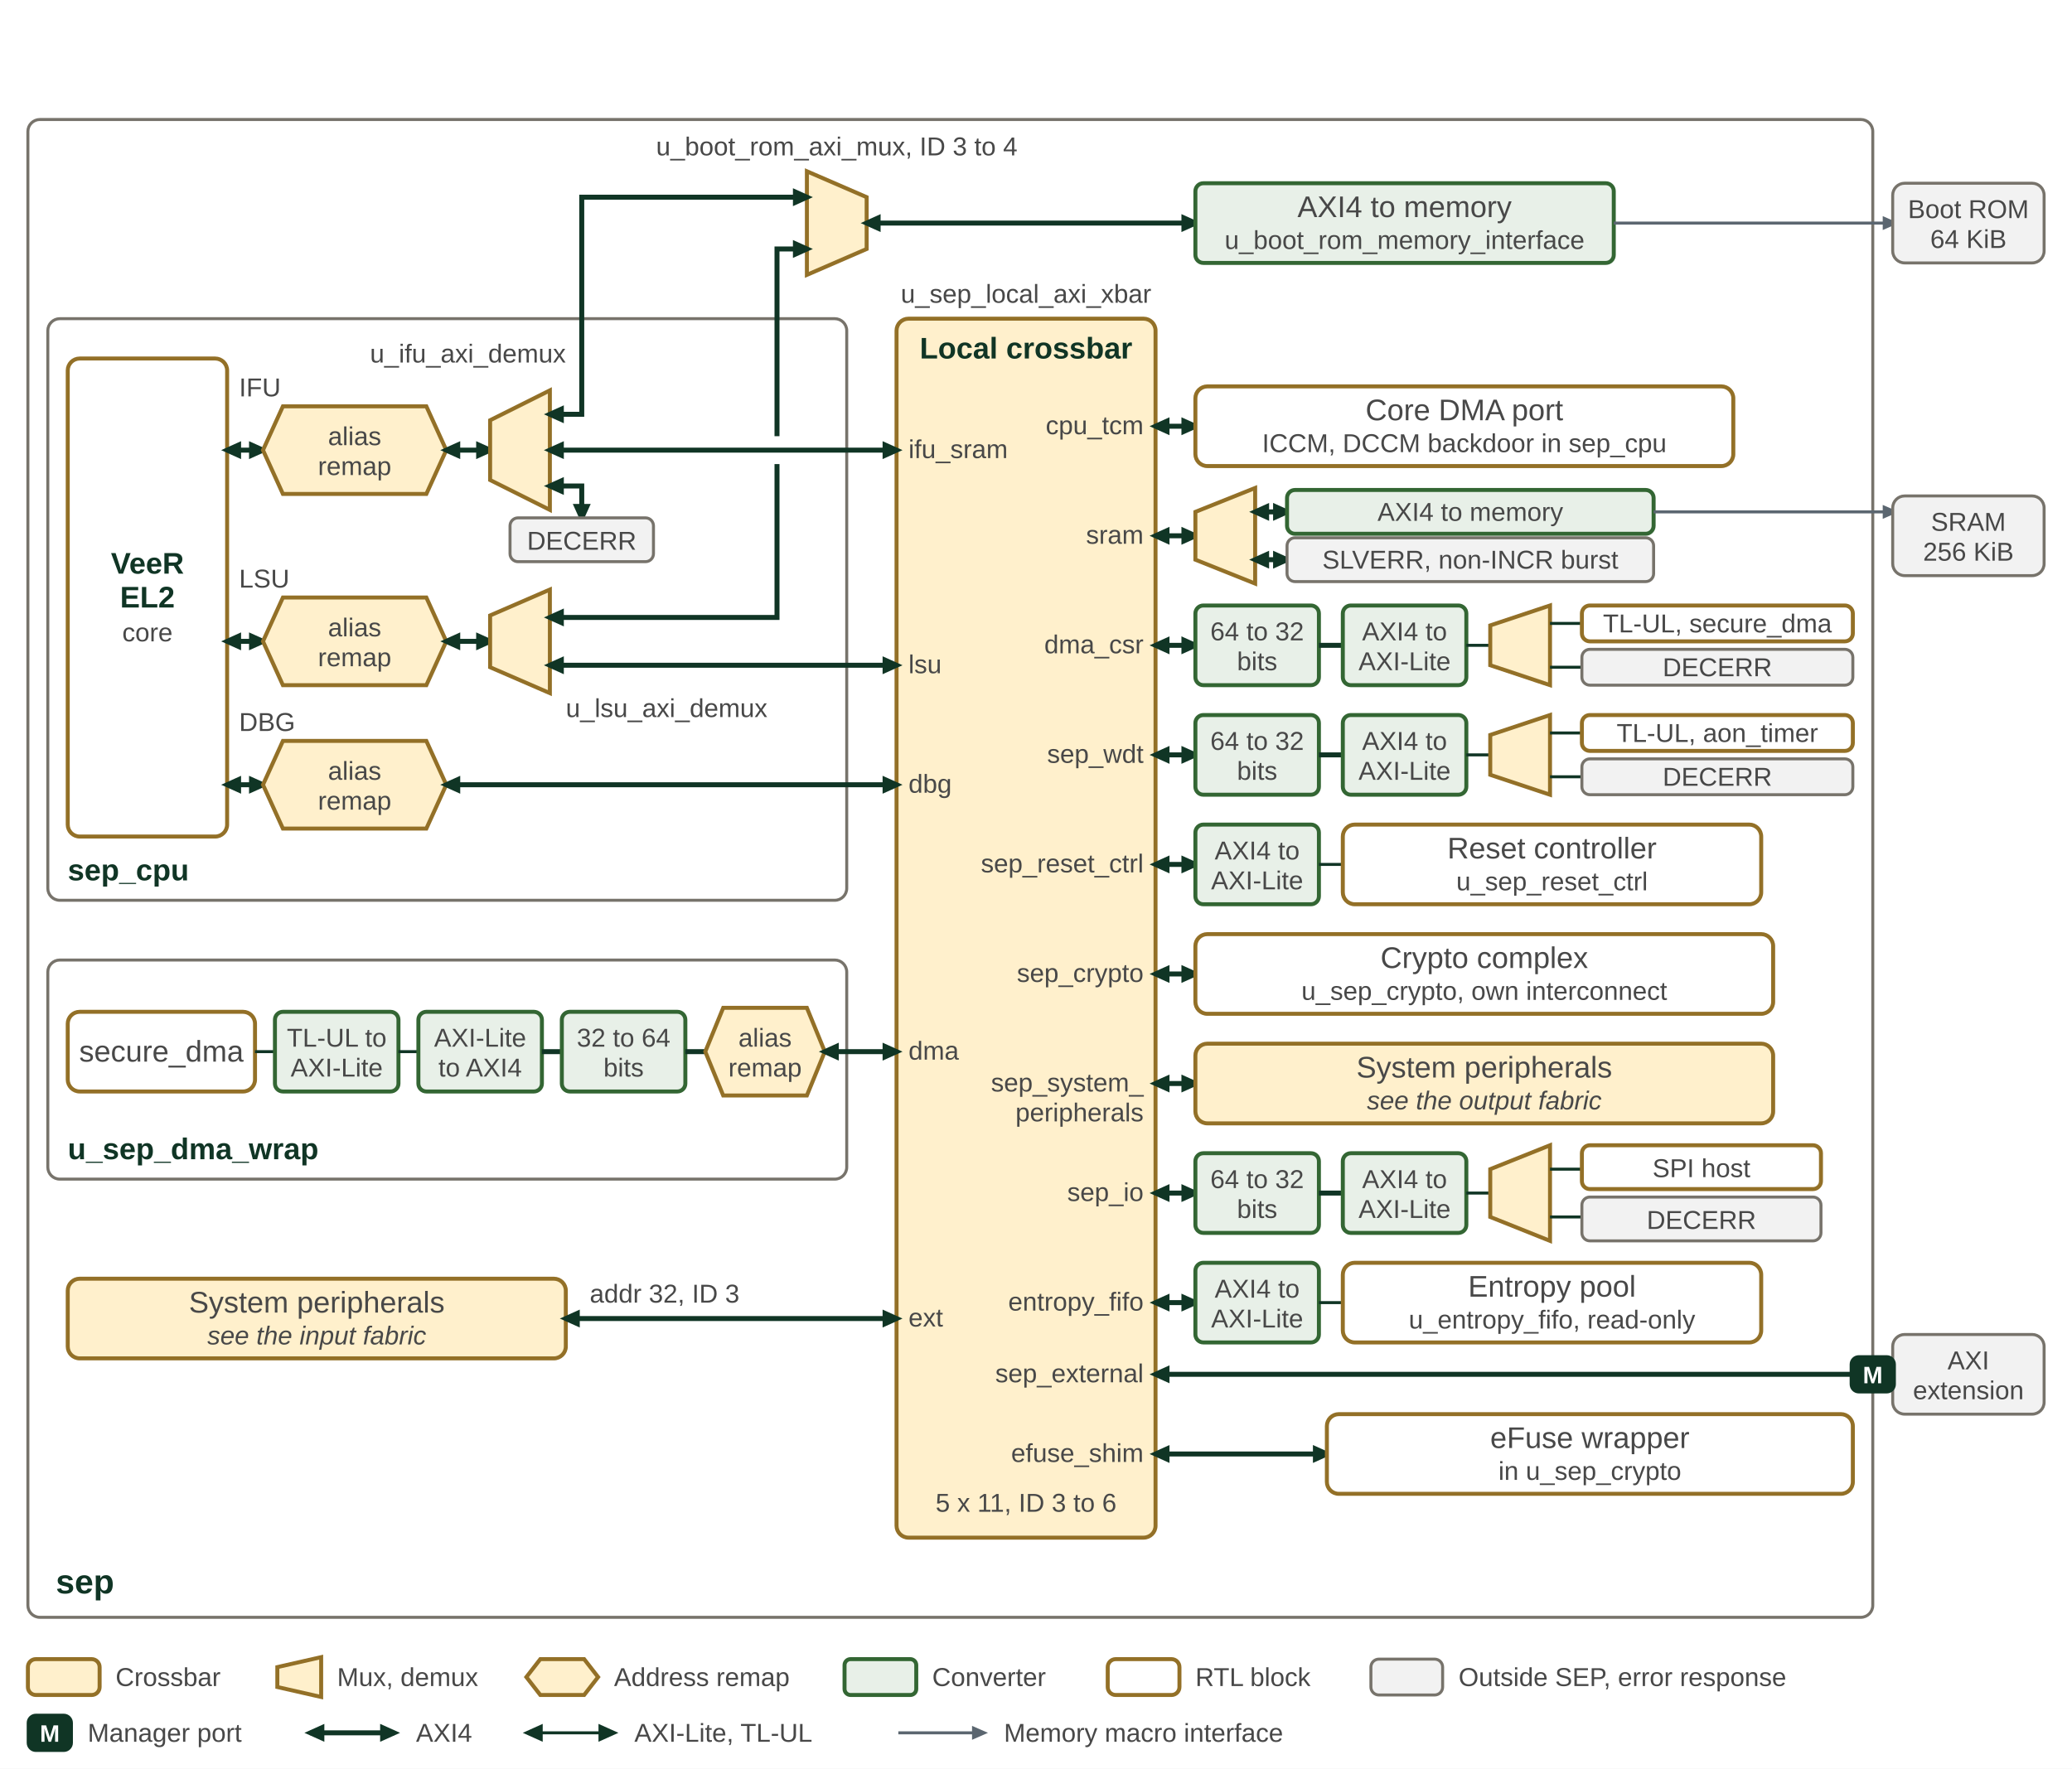
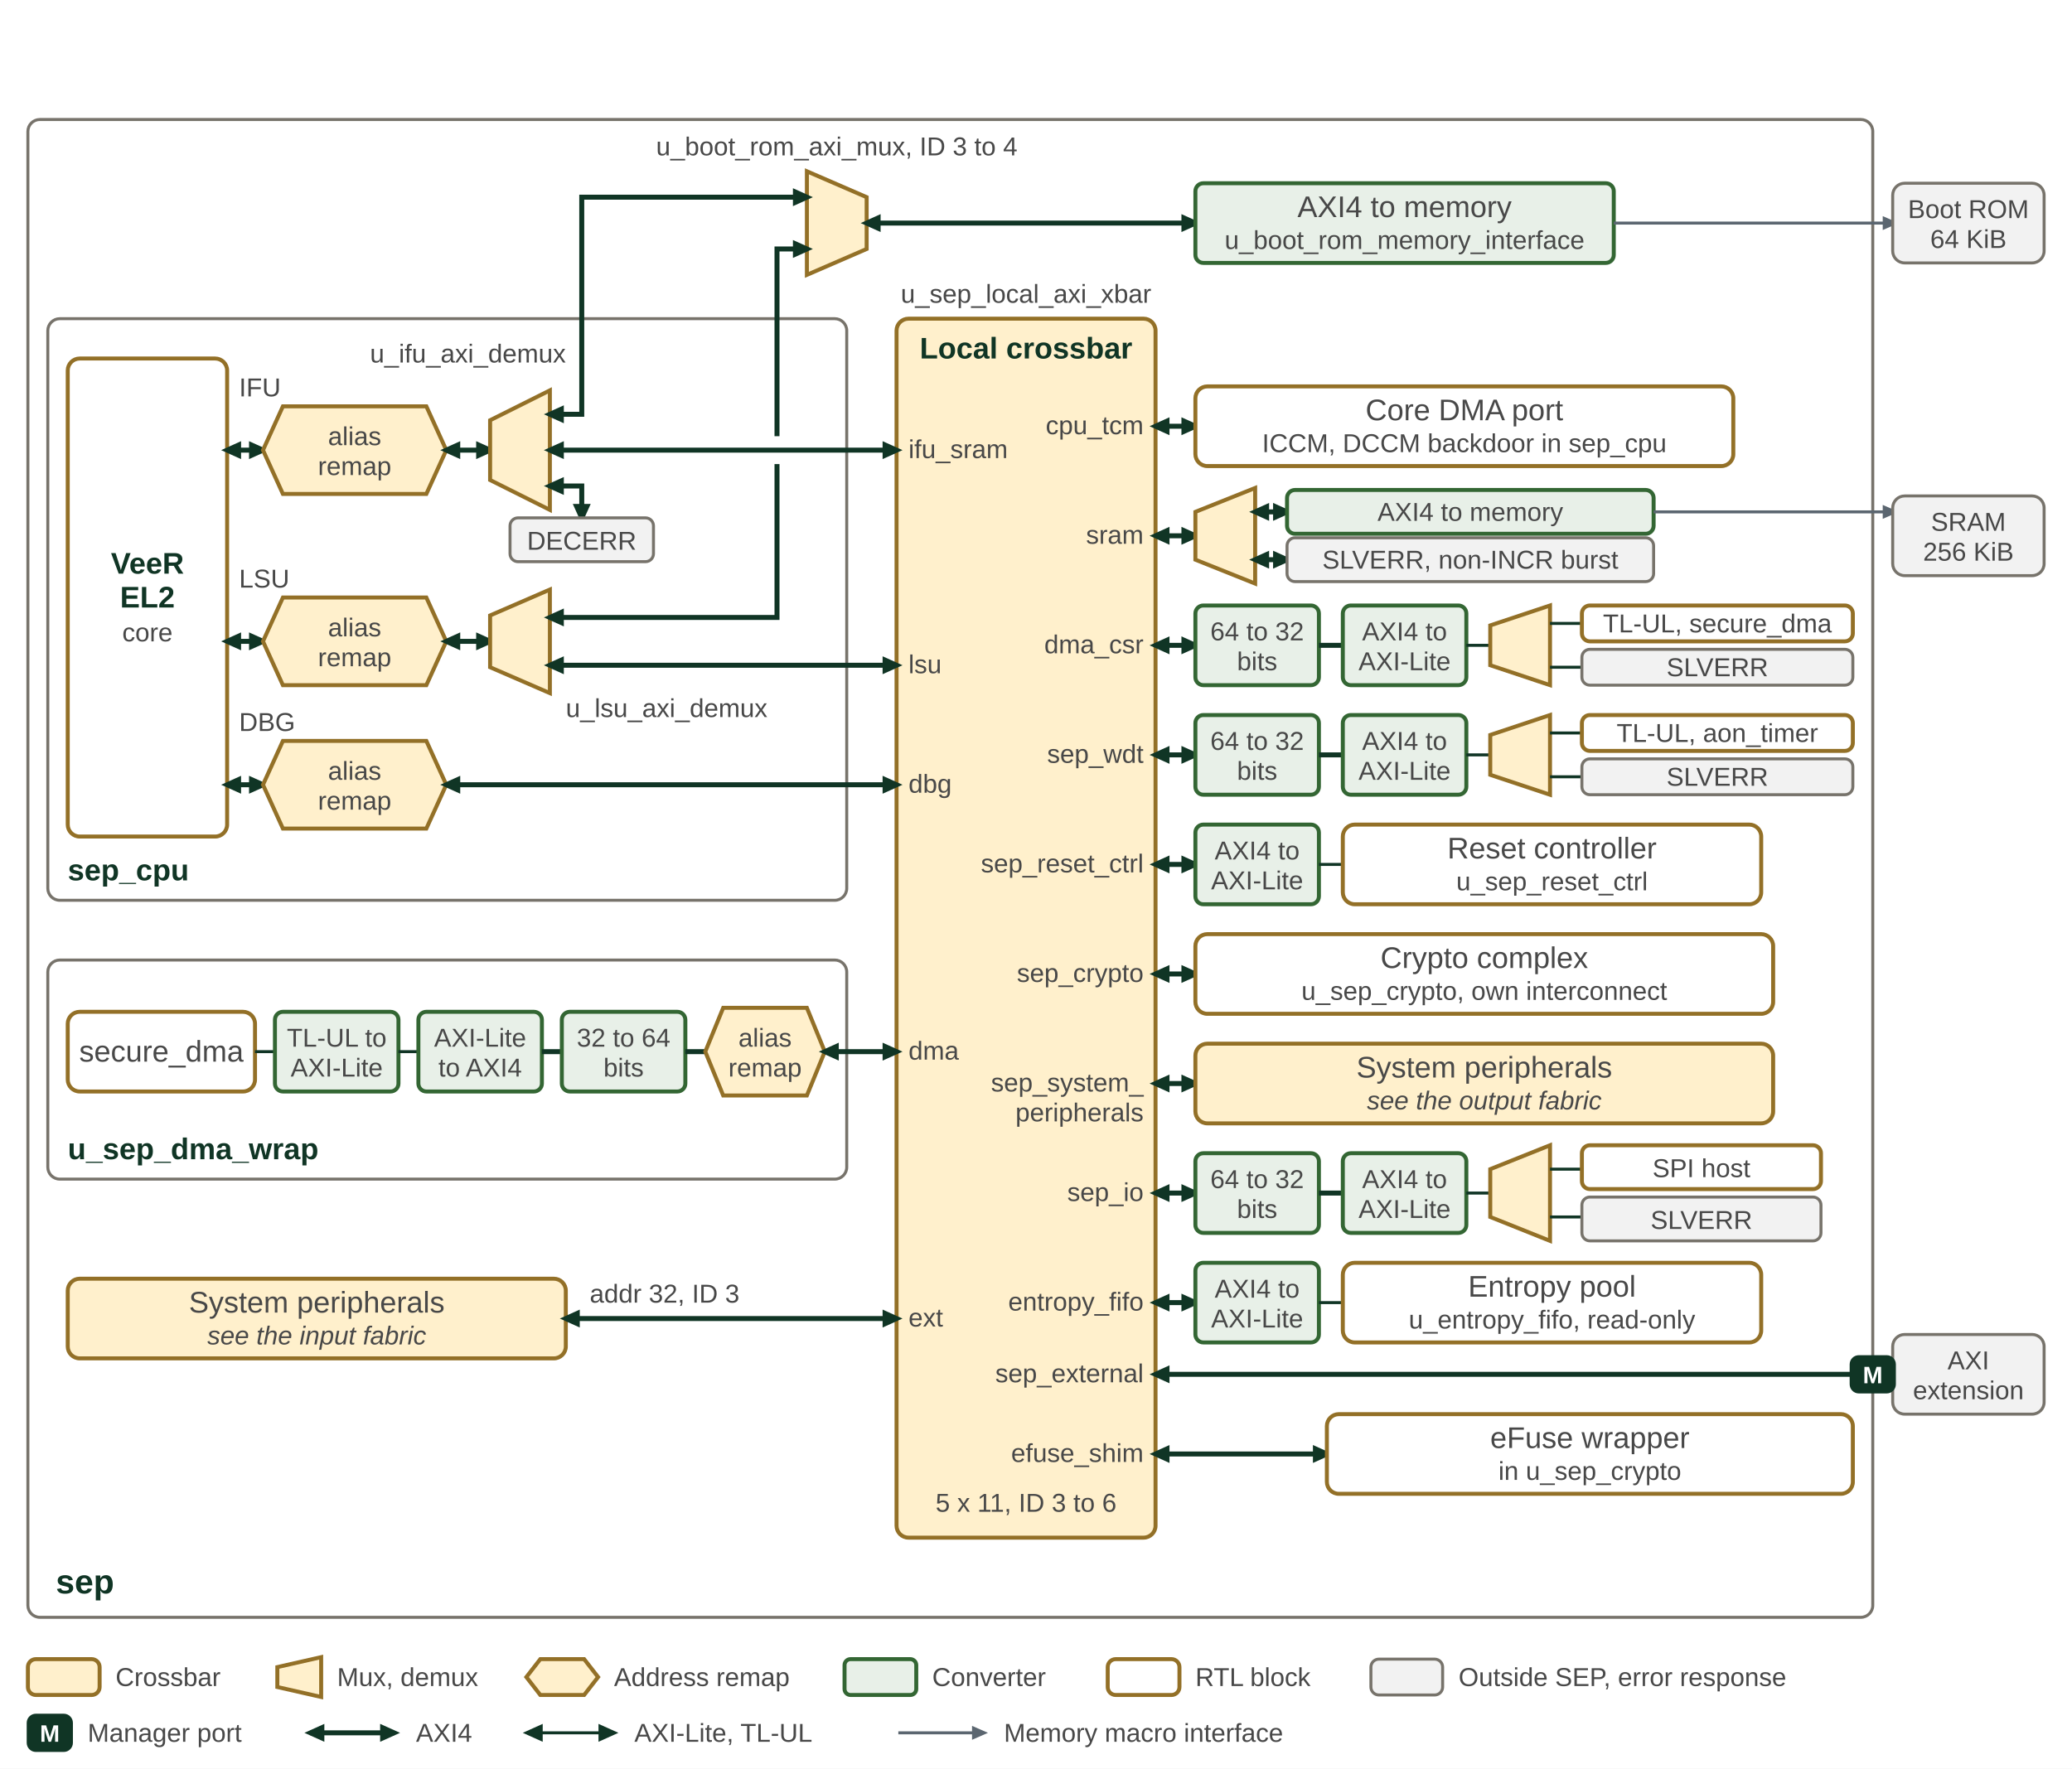
<svg xmlns="http://www.w3.org/2000/svg" width="1040" height="888" viewBox="0 0 1040 888" role="img" aria-labelledby="title desc">
  <defs>
    <marker id="ae" markerUnits="userSpaceOnUse" markerWidth="10" markerHeight="9" refX="7" refY="4.5" orient="auto">
      <path d="M0,0 L10,4.5 L0,9 Z" fill="#103525" />
    </marker>
    <marker id="as" markerUnits="userSpaceOnUse" markerWidth="10" markerHeight="9" refX="3" refY="4.5" orient="auto">
      <path d="M10,0 L0,4.5 L10,9 Z" fill="#103525" />
    </marker>
    <marker id="ge" markerUnits="userSpaceOnUse" markerWidth="8" markerHeight="7" refX="5" refY="3.5" orient="auto">
      <path d="M0,0 L8,3.5 L0,7 Z" fill="#5b6670" />
    </marker>
    <marker id="gs" markerUnits="userSpaceOnUse" markerWidth="8" markerHeight="7" refX="3" refY="3.5" orient="auto">
      <path d="M8,0 L0,3.5 L8,7 Z" fill="#5b6670" />
    </marker>
    <marker id="je" markerUnits="userSpaceOnUse" markerWidth="8" markerHeight="7" refX="5" refY="3.5" orient="auto">
      <path d="M0,0 L8,3.5 L0,7 Z" fill="#42759b" />
    </marker>
    <marker id="js" markerUnits="userSpaceOnUse" markerWidth="8" markerHeight="7" refX="3" refY="3.5" orient="auto">
      <path d="M8,0 L0,3.5 L8,7 Z" fill="#42759b" />
    </marker>
    <marker id="m-smu" markerUnits="userSpaceOnUse" markerWidth="8" markerHeight="7" refX="5" refY="3.5" orient="auto">
      <path d="M0,0 L8,3.5 L0,7 Z" fill="#103525" />
    </marker>
    <marker id="m-ref" markerUnits="userSpaceOnUse" markerWidth="8" markerHeight="7" refX="5" refY="3.5" orient="auto">
      <path d="M0,0 L8,3.5 L0,7 Z" fill="#2f7f79" />
    </marker>
    <marker id="m-per" markerUnits="userSpaceOnUse" markerWidth="8" markerHeight="7" refX="5" refY="3.5" orient="auto">
      <path d="M0,0 L8,3.5 L0,7 Z" fill="#937027" />
    </marker>
    <marker id="m-tel" markerUnits="userSpaceOnUse" markerWidth="8" markerHeight="7" refX="5" refY="3.5" orient="auto">
      <path d="M0,0 L8,3.5 L0,7 Z" fill="#664488" />
    </marker>
    <marker id="m-wdt" markerUnits="userSpaceOnUse" markerWidth="8" markerHeight="7" refX="5" refY="3.5" orient="auto">
      <path d="M0,0 L8,3.5 L0,7 Z" fill="#77736b" />
    </marker>
    <marker id="m-rosc" markerUnits="userSpaceOnUse" markerWidth="8" markerHeight="7" refX="5" refY="3.5" orient="auto">
      <path d="M0,0 L8,3.5 L0,7 Z" fill="#336633" />
    </marker>
    <marker id="m-jtag" markerUnits="userSpaceOnUse" markerWidth="8" markerHeight="7" refX="5" refY="3.5" orient="auto">
      <path d="M0,0 L8,3.5 L0,7 Z" fill="#42759b" />
    </marker>
    <marker id="m-spi" markerUnits="userSpaceOnUse" markerWidth="8" markerHeight="7" refX="5" refY="3.5" orient="auto">
      <path d="M0,0 L8,3.5 L0,7 Z" fill="#5b6670" />
    </marker>
    <marker id="m-slate" markerUnits="userSpaceOnUse" markerWidth="8" markerHeight="7" refX="5" refY="3.5" orient="auto">
      <path d="M0,0 L8,3.5 L0,7 Z" fill="#5b6670" />
    </marker>
    <marker id="m-pg" markerUnits="userSpaceOnUse" markerWidth="8" markerHeight="7" refX="5" refY="3.5" orient="auto">
      <path d="M0,0 L8,3.5 L0,7 Z" fill="#336633" />
    </marker>
    <style>
text { font-family: Arial, sans-serif; font-size: 15px; fill: #484848; }
.t { fill: #484848; }
.b { font-size: 17px; font-weight: bold; fill: #103525; }
.bs { font-size: 15px; font-weight: bold; fill: #103525; }
.h { font-size: 22px; font-weight: bold; fill: #103525; }
.s { font-size: 13px; fill: #484848; }
.si { font-size: 13px; font-style: italic; fill: #484848; }
.pmt { font-size: 12px; font-weight: bold; fill: #ffffff; }
.pst { font-size: 12px; font-weight: bold; fill: #103525; }
.pjt { font-size: 12px; font-weight: bold; fill: #1d4b6e; }
.pct { font-size: 12px; font-weight: bold; fill: #1f5c57; }
.pm { fill: #103525; stroke: #103525; stroke-width: 1.2; }
.ps { fill: #ffffff; stroke: #103525; stroke-width: 1.2; }
.pj { fill: #e8f3ff; stroke: #42759b; stroke-width: 1.2; }
.pc { fill: #d9f0ee; stroke: #2f7f79; stroke-width: 1.2; }
.smu { fill: #ffffff; stroke: #77736b; stroke-width: 1.5; }
.network { fill: #e8f0e8; stroke: #336633; stroke-width: 2; }
.fabric { fill: #fff0cc; stroke: #937027; stroke-width: 2; }
.core { fill: #ffffff; stroke: #937027; stroke-width: 2; }
.future { fill: #ffffff; stroke: #937027; stroke-width: 2; }
.nostroke { stroke: none; }
.fut { fill: none; stroke-dasharray: 7 5; }
.opt { stroke-dasharray: 7 5; }
.hatch { fill: none; stroke: #103525; stroke-opacity: 0.16; stroke-width: 1.2; }
.external { fill: #f2f2f2; stroke: #77736b; stroke-width: 1.5; }
.axi { fill: none; stroke: #103525; stroke-width: 2.5; marker-start: url(#as); marker-end: url(#ae); }
.axio { fill: none; stroke: #103525; stroke-width: 2.5; stroke-dasharray: 8 5; marker-start: url(#as); marker-end: url(#ae); }
.sig { fill: none; stroke: #5b6670; stroke-width: 1.5; marker-start: url(#gs); marker-end: url(#ge); }
.sigo { fill: none; stroke: #5b6670; stroke-width: 1.5; marker-end: url(#ge); }
.jtag { fill: none; stroke: #42759b; stroke-width: 1.8; marker-end: url(#je); }
.jtagb { fill: none; stroke: #42759b; stroke-width: 1.8; marker-start: url(#js); marker-end: url(#je); }
.sigplain { fill: none; stroke: #5b6670; stroke-width: 1.5; }
.n-smu { fill: none; stroke: #103525; stroke-width: 2.5; }
.a-smu { fill: none; stroke: #103525; stroke-width: 2.5; marker-end: url(#m-smu); }
.n-ref { fill: none; stroke: #2f7f79; stroke-width: 1.8; }
.a-ref { fill: none; stroke: #2f7f79; stroke-width: 1.8; marker-end: url(#m-ref); }
.n-per { fill: none; stroke: #937027; stroke-width: 1.8; }
.a-per { fill: none; stroke: #937027; stroke-width: 1.8; marker-end: url(#m-per); }
.n-tel { fill: none; stroke: #664488; stroke-width: 1.8; }
.a-tel { fill: none; stroke: #664488; stroke-width: 1.8; marker-end: url(#m-tel); }
.n-wdt { fill: none; stroke: #77736b; stroke-width: 1.8; }
.a-wdt { fill: none; stroke: #77736b; stroke-width: 1.8; marker-end: url(#m-wdt); }
.n-rosc { fill: none; stroke: #336633; stroke-width: 1.8; }
.a-rosc { fill: none; stroke: #336633; stroke-width: 1.8; marker-end: url(#m-rosc); }
.n-jtag { fill: none; stroke: #42759b; stroke-width: 1.8; }
.a-jtag { fill: none; stroke: #42759b; stroke-width: 1.8; marker-end: url(#m-jtag); }
.n-spi { fill: none; stroke: #5b6670; stroke-width: 1.8; }
.a-spi { fill: none; stroke: #5b6670; stroke-width: 1.8; marker-end: url(#m-spi); }
.n-slate { fill: none; stroke: #5b6670; stroke-width: 1.8; }
.a-slate { fill: none; stroke: #5b6670; stroke-width: 1.8; marker-end: url(#m-slate); }
.n-pg { fill: none; stroke: #336633; stroke-width: 1.8; }
.a-pg { fill: none; stroke: #336633; stroke-width: 1.8; marker-end: url(#m-pg); }
.axil { fill: none; stroke: #103525; stroke-width: 1.5; marker-start: url(#as); marker-end: url(#ae); }
.sigd { fill: none; stroke: #5b6670; stroke-width: 1.5; stroke-dasharray: 5 4; marker-end: url(#ge); }
.axin { fill: none; stroke: #103525; stroke-width: 2.5; }
.axis { fill: none; stroke: #103525; stroke-width: 2.5; marker-start: url(#as); }
.axie { fill: none; stroke: #103525; stroke-width: 2.5; marker-end: url(#ae); }
.axiln { fill: none; stroke: #103525; stroke-width: 1.5; }
</style>
  </defs>
  <rect width="1040" height="888" fill="#ffffff" />
  <rect class="smu" x="14" y="60" width="926" height="752" rx="6" />
  <text class="b" x="28" y="800" text-anchor="start">sep</text>
  <rect class="fabric" x="450" y="160" width="130" height="612" rx="6" />
  <text class="bs" x="515" y="180" text-anchor="middle">Local crossbar</text>
  <text class="s" x="515" y="152" text-anchor="middle">u_sep_local_axi_xbar</text>
  <text class="s" x="515" y="759" text-anchor="middle">5 x 11, ID 3 to 6</text>
  <text class="s" x="574" y="218" text-anchor="end">cpu_tcm</text>
  <text class="s" x="574" y="273" text-anchor="end">sram</text>
  <text class="s" x="574" y="328" text-anchor="end">dma_csr</text>
  <text class="s" x="574" y="383" text-anchor="end">sep_wdt</text>
  <text class="s" x="574" y="438" text-anchor="end">sep_reset_ctrl</text>
  <text class="s" x="574" y="493" text-anchor="end">sep_crypto</text>
  <text class="s" x="574" y="548" text-anchor="end">sep_system_</text>
  <text class="s" x="574" y="603" text-anchor="end">sep_io</text>
  <text class="s" x="574" y="658" text-anchor="end">entropy_fifo</text>
  <text class="s" x="574" y="694" text-anchor="end">sep_external</text>
  <text class="s" x="574" y="734" text-anchor="end">efuse_shim</text>
  <text class="s" x="574" y="563" text-anchor="end">peripherals</text>
  <path class="axi" d="M580,214 L600,214" />
  <rect class="core" x="600" y="194" width="270" height="40" rx="6" />
  <text class="t" x="735" y="211" text-anchor="middle">Core DMA port</text>
  <text class="s" x="735" y="227" text-anchor="middle">ICCM, DCCM backdoor in sep_cpu</text>
  <path class="axi" d="M580,269 L600,269" />
  <path class="fabric" d="M600,257 L630,245 L630,293 L600,281 Z" />
  <path class="axi" d="M630,257 L646,257" />
  <rect class="network" x="646" y="246" width="184" height="22" rx="4" />
  <text class="s" x="738" y="261.5" text-anchor="middle">AXI4 to memory</text>
  <path class="sigo" d="M830,257 L950,257" />
  <path class="axi" d="M630,281 L646,281" />
  <rect class="external" x="646" y="270" width="184" height="22" rx="4" />
  <text class="s" x="738" y="285.5" text-anchor="middle">SLVERR, non-INCR burst</text>
  <rect class="external" x="950" y="249" width="76" height="40" rx="6" />
  <text class="s" x="988" y="266.5" text-anchor="middle">SRAM</text>
  <text class="s" x="988" y="281.5" text-anchor="middle">256 KiB</text>
  <path class="axi" d="M580,324 L600,324" />
  <rect class="network" x="600" y="304" width="62" height="40" rx="4" />
  <text class="s" x="631" y="321.5" text-anchor="middle">64 to 32</text>
  <text class="s" x="631" y="336.5" text-anchor="middle">bits</text>
  <path class="axin" d="M662,324 L674,324" />
  <rect class="network" x="674" y="304" width="62" height="40" rx="4" />
  <text class="s" x="705" y="321.5" text-anchor="middle">AXI4 to</text>
  <text class="s" x="705" y="336.5" text-anchor="middle">AXI-Lite</text>
  <path class="axiln" d="M736,324 L748,324" />
  <path class="fabric" d="M748,314 L778,304 L778,344 L748,334 Z" />
  <path class="axiln" d="M778,313 L794,313" />
  <rect class="core" x="794" y="304" width="136" height="18" rx="4" />
  <text class="s" x="862" y="317.5" text-anchor="middle">TL-UL, secure_dma</text>
  <path class="axiln" d="M778,335 L794,335" />
  <rect class="external" x="794" y="326" width="136" height="18" rx="4" />
-   <text class="s" x="862" y="339.5" text-anchor="middle">DECERR</text>
+   <text class="s" x="862" y="339.5" text-anchor="middle">SLVERR</text>
  <path class="axi" d="M580,379 L600,379" />
  <rect class="network" x="600" y="359" width="62" height="40" rx="4" />
  <text class="s" x="631" y="376.5" text-anchor="middle">64 to 32</text>
  <text class="s" x="631" y="391.5" text-anchor="middle">bits</text>
  <path class="axin" d="M662,379 L674,379" />
  <rect class="network" x="674" y="359" width="62" height="40" rx="4" />
  <text class="s" x="705" y="376.5" text-anchor="middle">AXI4 to</text>
  <text class="s" x="705" y="391.5" text-anchor="middle">AXI-Lite</text>
  <path class="axiln" d="M736,379 L748,379" />
  <path class="fabric" d="M748,369 L778,359 L778,399 L748,389 Z" />
  <path class="axiln" d="M778,368 L794,368" />
  <rect class="core" x="794" y="359" width="136" height="18" rx="4" />
  <text class="s" x="862" y="372.5" text-anchor="middle">TL-UL, aon_timer</text>
  <path class="axiln" d="M778,390 L794,390" />
  <rect class="external" x="794" y="381" width="136" height="18" rx="4" />
-   <text class="s" x="862" y="394.5" text-anchor="middle">DECERR</text>
+   <text class="s" x="862" y="394.5" text-anchor="middle">SLVERR</text>
  <path class="axi" d="M580,434 L600,434" />
  <rect class="network" x="600" y="414" width="62" height="40" rx="4" />
  <text class="s" x="631" y="431.5" text-anchor="middle">AXI4 to</text>
  <text class="s" x="631" y="446.5" text-anchor="middle">AXI-Lite</text>
  <path class="axiln" d="M662,434 L674,434" />
  <rect class="core" x="674" y="414" width="210" height="40" rx="6" />
  <text class="t" x="779" y="431" text-anchor="middle">Reset controller</text>
  <text class="s" x="779" y="447" text-anchor="middle">u_sep_reset_ctrl</text>
  <path class="axi" d="M580,489 L600,489" />
  <rect class="core" x="600" y="469" width="290" height="40" rx="6" />
  <text class="t" x="745" y="486" text-anchor="middle">Crypto complex</text>
  <text class="s" x="745" y="502" text-anchor="middle">u_sep_crypto, own interconnect</text>
  <path class="axi" d="M580,544 L600,544" />
  <rect class="fabric" x="600" y="524" width="290" height="40" rx="6" />
  <text class="t" x="745" y="541" text-anchor="middle">System peripherals</text>
  <text class="si" x="745" y="557" text-anchor="middle">see the output fabric</text>
  <path class="axi" d="M580,654 L600,654" />
  <rect class="network" x="600" y="634" width="62" height="40" rx="4" />
  <text class="s" x="631" y="651.5" text-anchor="middle">AXI4 to</text>
  <text class="s" x="631" y="666.5" text-anchor="middle">AXI-Lite</text>
  <path class="axiln" d="M662,654 L674,654" />
  <rect class="core" x="674" y="634" width="210" height="40" rx="6" />
  <text class="t" x="779" y="651" text-anchor="middle">Entropy pool</text>
  <text class="s" x="779" y="667" text-anchor="middle">u_entropy_fifo, read-only</text>
  <path class="axi" d="M580,599 L600,599" />
  <rect class="network" x="600" y="579" width="62" height="40" rx="4" />
  <text class="s" x="631" y="596.5" text-anchor="middle">64 to 32</text>
  <text class="s" x="631" y="611.5" text-anchor="middle">bits</text>
  <path class="axin" d="M662,599 L674,599" />
  <rect class="network" x="674" y="579" width="62" height="40" rx="4" />
  <text class="s" x="705" y="596.5" text-anchor="middle">AXI4 to</text>
  <text class="s" x="705" y="611.5" text-anchor="middle">AXI-Lite</text>
  <path class="axiln" d="M736,599 L748,599" />
  <path class="fabric" d="M748,587 L778,575 L778,623 L748,611 Z" />
  <path class="axiln" d="M778,587 L794,587" />
  <rect class="core" x="794" y="575" width="120" height="22" rx="4" />
  <text class="s" x="854" y="591" text-anchor="middle">SPI host</text>
  <path class="axiln" d="M778,611 L794,611" />
  <rect class="external" x="794" y="601" width="120" height="22" rx="4" />
-   <text class="s" x="854" y="617" text-anchor="middle">DECERR</text>
+   <text class="s" x="854" y="617" text-anchor="middle">SLVERR</text>
  <path class="axi" d="M580,690 L950,690" />
  <rect class="external" x="950" y="670" width="76" height="40" rx="6" />
  <text class="s" x="988" y="687.5" text-anchor="middle">AXI</text>
  <text class="s" x="988" y="702.5" text-anchor="middle">extension</text>
  <path class="axi" d="M580,730 L666,730" />
  <rect class="core" x="666" y="710" width="264" height="40" rx="6" />
  <text class="t" x="798" y="727" text-anchor="middle">eFuse wrapper</text>
  <text class="s" x="798" y="743" text-anchor="middle">in u_sep_crypto</text>
  <path class="fabric" d="M405,86 L435,99 L435,125 L405,138 Z" />
  <text class="s" x="420" y="78" text-anchor="middle">u_boot_rom_axi_mux, ID 3 to 4</text>
  <path class="axi" d="M435,112 L600,112" />
  <rect class="network" x="600" y="92" width="210" height="40" rx="4" />
  <text class="t" x="705" y="109" text-anchor="middle">AXI4 to memory</text>
  <text class="s" x="705" y="125" text-anchor="middle">u_boot_rom_memory_interface</text>
  <path class="sigo" d="M810,112 L950,112" />
  <rect class="external" x="950" y="92" width="76" height="40" rx="6" />
  <text class="s" x="988" y="109.5" text-anchor="middle">Boot ROM</text>
  <text class="s" x="988" y="124.5" text-anchor="middle">64 KiB</text>
  <rect class="smu" x="24" y="160" width="401" height="292" rx="6" />
  <text class="bs" x="34" y="442" text-anchor="start">sep_cpu</text>
  <rect class="core" x="34" y="180" width="80" height="240" rx="6" />
  <text class="bs" x="74" y="288" text-anchor="middle">VeeR</text>
  <text class="bs" x="74" y="305" text-anchor="middle">EL2</text>
  <text class="s" x="74" y="322" text-anchor="middle">core</text>
  <path class="axi" d="M114,226 L132,226" />
  <path class="fabric" d="M142,204 L214,204 L224,226 L214,248 L142,248 L132,226 Z" />
  <text class="s" x="178" y="223.5" text-anchor="middle">alias</text>
  <text class="s" x="178" y="238.5" text-anchor="middle">remap</text>
  <text class="s" x="120" y="199" text-anchor="start">IFU</text>
  <path class="axi" d="M114,322 L132,322" />
  <path class="fabric" d="M142,300 L214,300 L224,322 L214,344 L142,344 L132,322 Z" />
  <text class="s" x="178" y="319.5" text-anchor="middle">alias</text>
  <text class="s" x="178" y="334.5" text-anchor="middle">remap</text>
  <text class="s" x="120" y="295" text-anchor="start">LSU</text>
  <path class="axi" d="M114,394 L132,394" />
  <path class="fabric" d="M142,372 L214,372 L224,394 L214,416 L142,416 L132,394 Z" />
  <text class="s" x="178" y="391.5" text-anchor="middle">alias</text>
  <text class="s" x="178" y="406.5" text-anchor="middle">remap</text>
  <text class="s" x="120" y="367" text-anchor="start">DBG</text>
  <path class="axi" d="M224,226 L246,226" />
  <path class="fabric" d="M246,211 L276,196 L276,256 L246,241 Z" />
  <path class="axi" d="M276,208 L292,208 L292,99 L405,99" />
  <path class="axi" d="M276,226 L450,226" />
  <text class="s" x="456" y="230" text-anchor="start">ifu_sram</text>
  <path class="axi" d="M276,244 L292,244 L292,260" />
  <rect class="external" x="256" y="260" width="72" height="22" rx="4" />
  <text class="s" x="292" y="276" text-anchor="middle">DECERR</text>
  <text class="s" x="284" y="182" text-anchor="end">u_ifu_axi_demux</text>
  <path class="axi" d="M224,322 L246,322" />
  <path class="fabric" d="M246,309 L276,296 L276,348 L246,335 Z" />
  <path class="axis" d="M276,310 L390,310 L390,233" />
  <path class="axie" d="M390,219 L390,125 L405,125" />
  <path class="axi" d="M276,334 L450,334" />
  <text class="s" x="456" y="338" text-anchor="start">lsu</text>
  <text class="s" x="284" y="360" text-anchor="start">u_lsu_axi_demux</text>
  <path class="axi" d="M224,394 L450,394" />
  <text class="s" x="456" y="398" text-anchor="start">dbg</text>
  <rect class="smu" x="24" y="482" width="401" height="110" rx="6" />
  <text class="bs" x="34" y="582" text-anchor="start">u_sep_dma_wrap</text>
  <rect class="core" x="34" y="508" width="94" height="40" rx="6" />
  <text class="t" x="81" y="533" text-anchor="middle">secure_dma</text>
  <path class="axiln" d="M128,528 L138,528" />
  <rect class="network" x="138" y="508" width="62" height="40" rx="4" />
  <text class="s" x="169" y="525.5" text-anchor="middle">TL-UL to</text>
  <text class="s" x="169" y="540.5" text-anchor="middle">AXI-Lite</text>
  <path class="axiln" d="M200,528 L210,528" />
  <rect class="network" x="210" y="508" width="62" height="40" rx="4" />
  <text class="s" x="241" y="525.5" text-anchor="middle">AXI-Lite</text>
  <text class="s" x="241" y="540.5" text-anchor="middle">to AXI4</text>
  <path class="axin" d="M272,528 L282,528" />
  <rect class="network" x="282" y="508" width="62" height="40" rx="4" />
  <text class="s" x="313" y="525.5" text-anchor="middle">32 to 64</text>
  <text class="s" x="313" y="540.5" text-anchor="middle">bits</text>
  <path class="axin" d="M344,528 L354,528" />
  <path class="fabric" d="M363,506 L405,506 L414,528 L405,550 L363,550 L354,528 Z" />
  <text class="s" x="384" y="525.5" text-anchor="middle">alias</text>
  <text class="s" x="384" y="540.5" text-anchor="middle">remap</text>
  <path class="axi" d="M414,528 L450,528" />
  <text class="s" x="456" y="532" text-anchor="start">dma</text>
  <rect class="fabric" x="34" y="642" width="250" height="40" rx="6" />
  <text class="t" x="159" y="659" text-anchor="middle">System peripherals</text>
  <text class="si" x="159" y="675" text-anchor="middle">see the input fabric</text>
  <path class="axi" d="M284,662 L450,662" />
  <text class="s" x="296" y="654" text-anchor="start">addr 32, ID 3</text>
  <text class="s" x="456" y="666" text-anchor="start">ext</text>
  <rect class="fabric" x="14" y="833" width="36" height="18" rx="4" />
  <text class="s" x="58" y="846.5" text-anchor="start">Crossbar</text>
  <path class="fabric" d="M139.2,837 L161.2,832 L161.2,852 L139.2,847 Z" />
  <text class="s" x="169.2" y="846.5" text-anchor="start">Mux, demux</text>
  <path class="fabric" d="M271.2,833 L293.2,833 L300.2,842 L293.2,851 L271.2,851 L264.2,842 Z" />
  <text class="s" x="308.2" y="846.5" text-anchor="start">Address remap</text>
  <rect class="network" x="423.9" y="833" width="36" height="18" rx="3" />
  <text class="s" x="467.9" y="846.5" text-anchor="start">Converter</text>
  <rect class="core" x="556" y="833" width="36" height="18" rx="4" />
  <text class="s" x="600" y="846.5" text-anchor="start">RTL block</text>
  <rect class="external" x="688.1" y="833" width="36" height="18" rx="4" />
  <text class="s" x="732.1" y="846.5" text-anchor="start">Outside SEP, error response</text>
  <text class="s" x="44" y="874.5" text-anchor="start">Manager port</text>
  <path class="axi" d="M155.8,870 L197.8,870" />
  <text class="s" x="208.8" y="874.5" text-anchor="start">AXI4</text>
  <path class="axil" d="M265.4,870 L307.4,870" />
  <text class="s" x="318.4" y="874.5" text-anchor="start">AXI-Lite, TL-UL</text>
  <path class="sigo" d="M450.9,870 L492.9,870" />
  <text class="s" x="503.9" y="874.5" text-anchor="start">Memory macro interface</text>
  <rect class="pm" x="929.0" y="681.0" width="22" height="18" rx="4" />
  <text class="pmt" x="940" y="694.5" text-anchor="middle">M</text>
  <rect class="pm" x="14.0" y="861.0" width="22" height="18" rx="4" />
  <text class="pmt" x="25" y="874.5" text-anchor="middle">M</text>
</svg>
